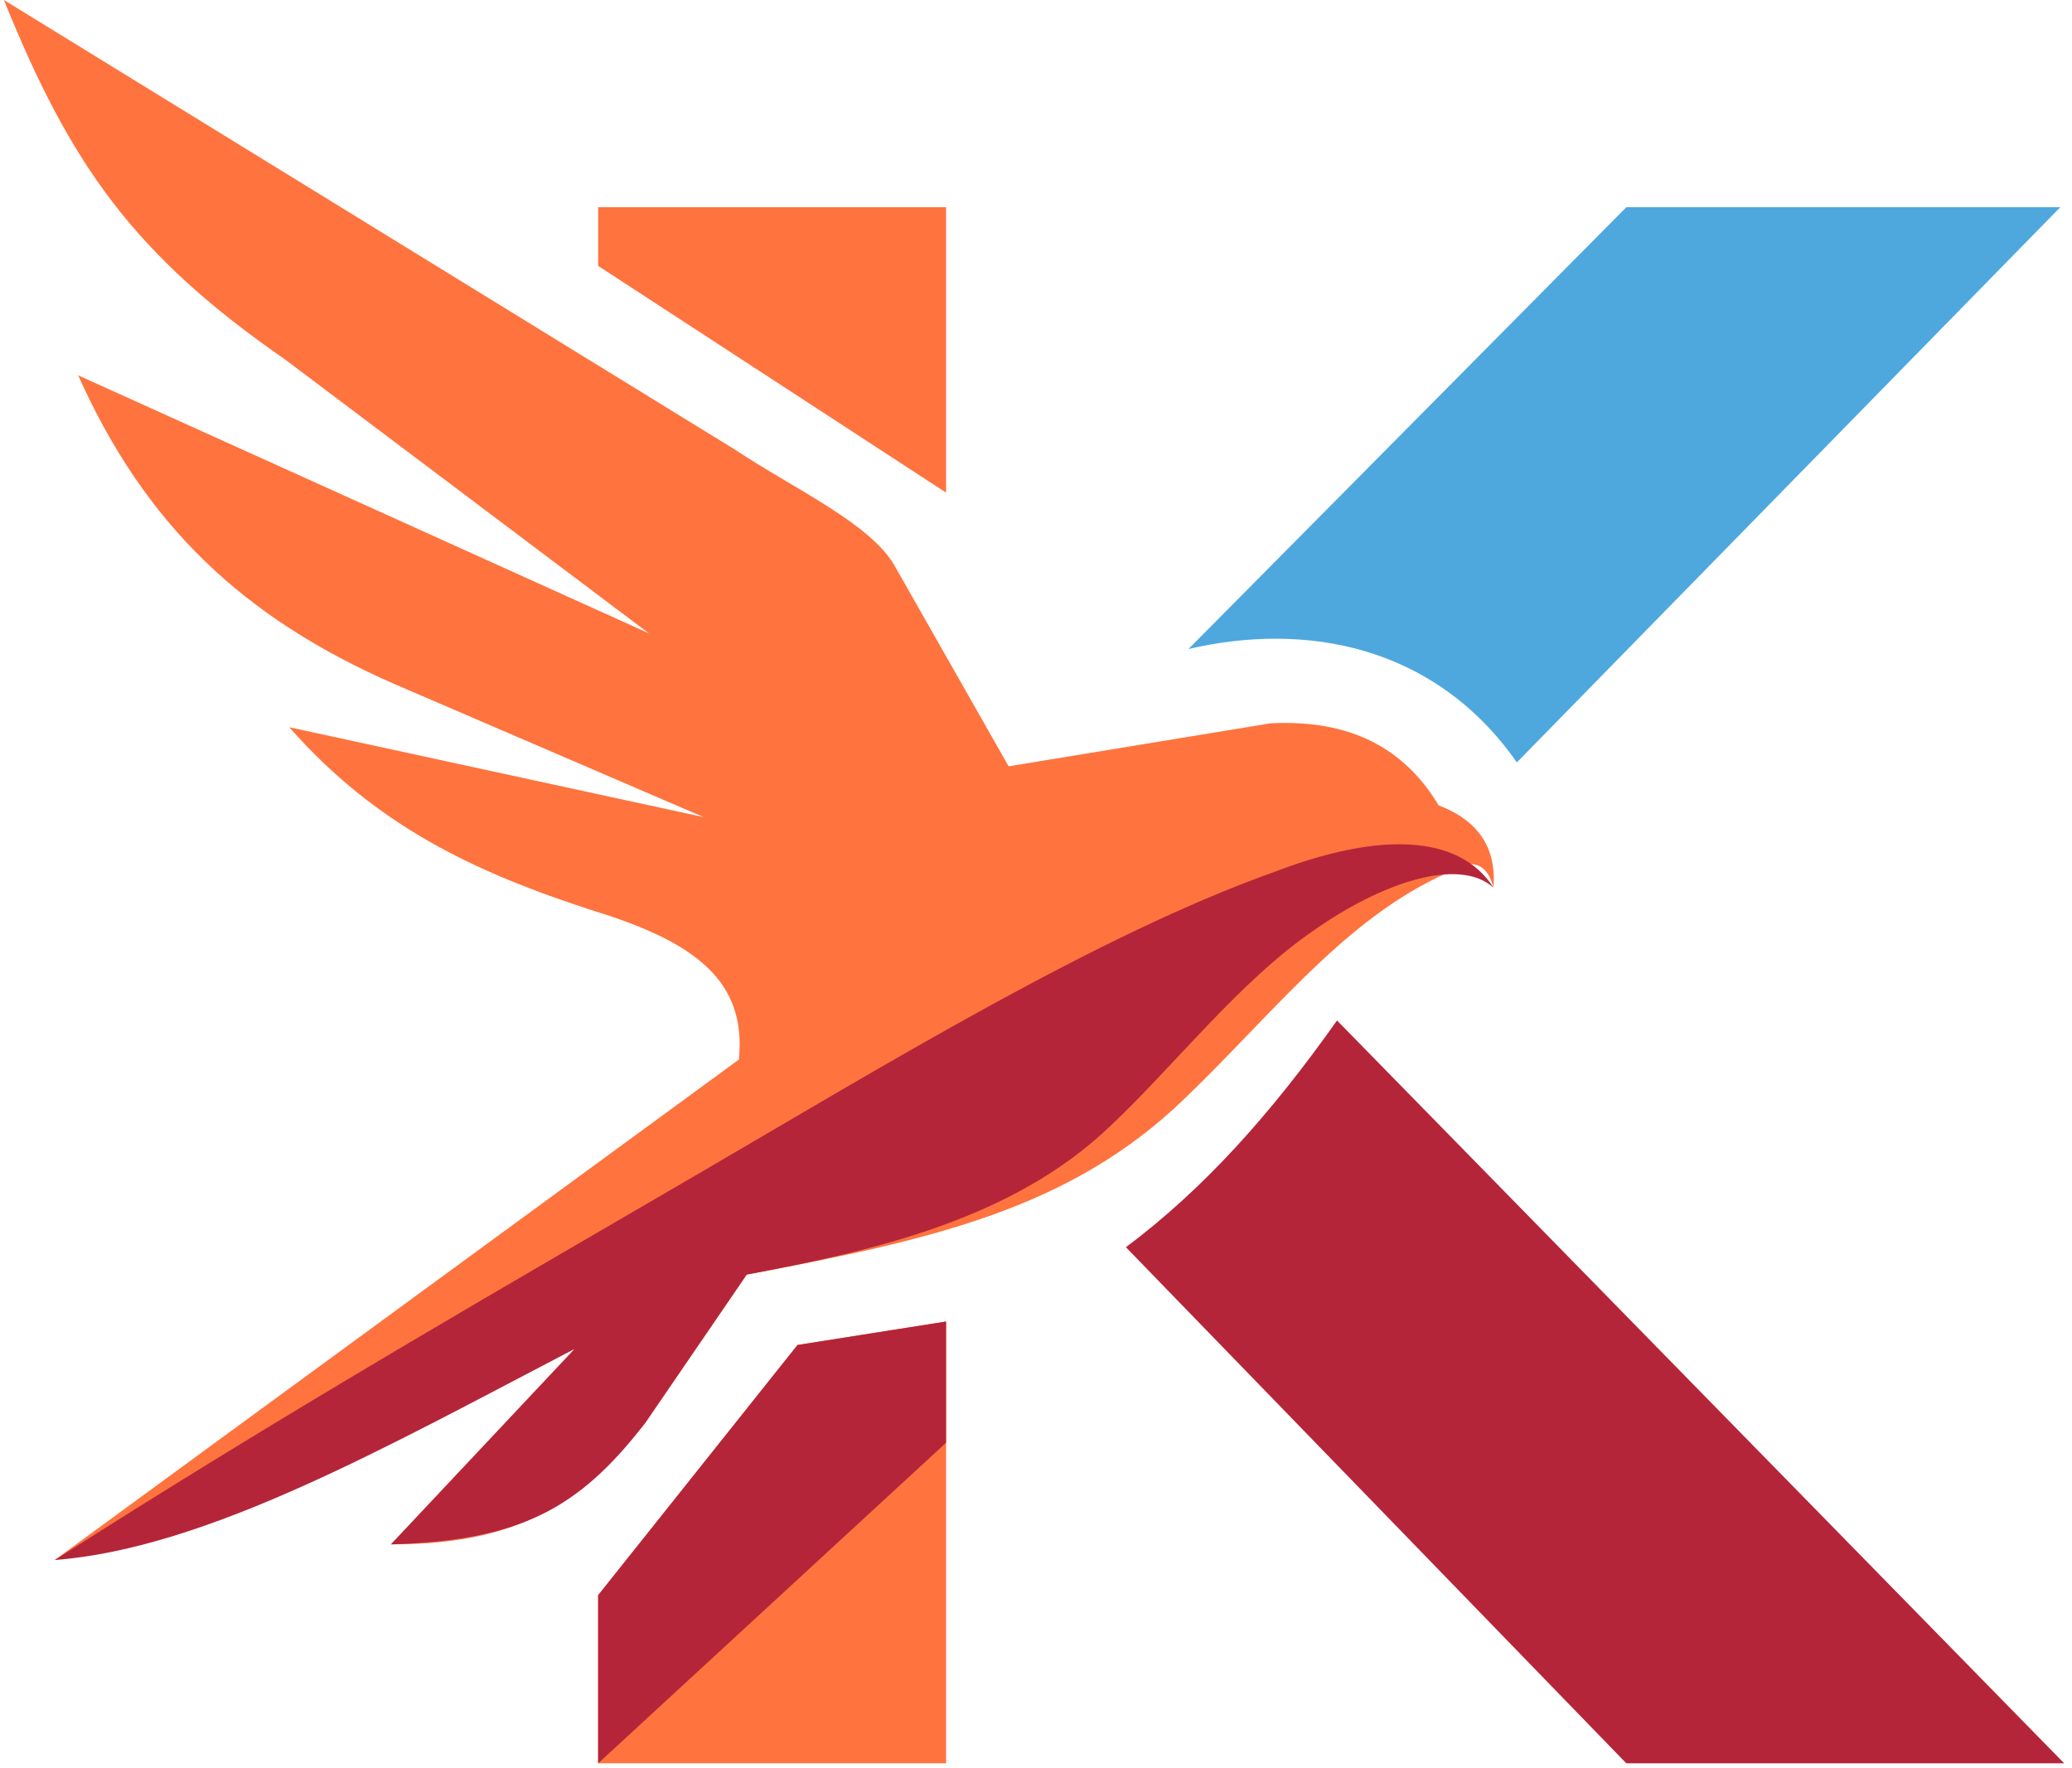
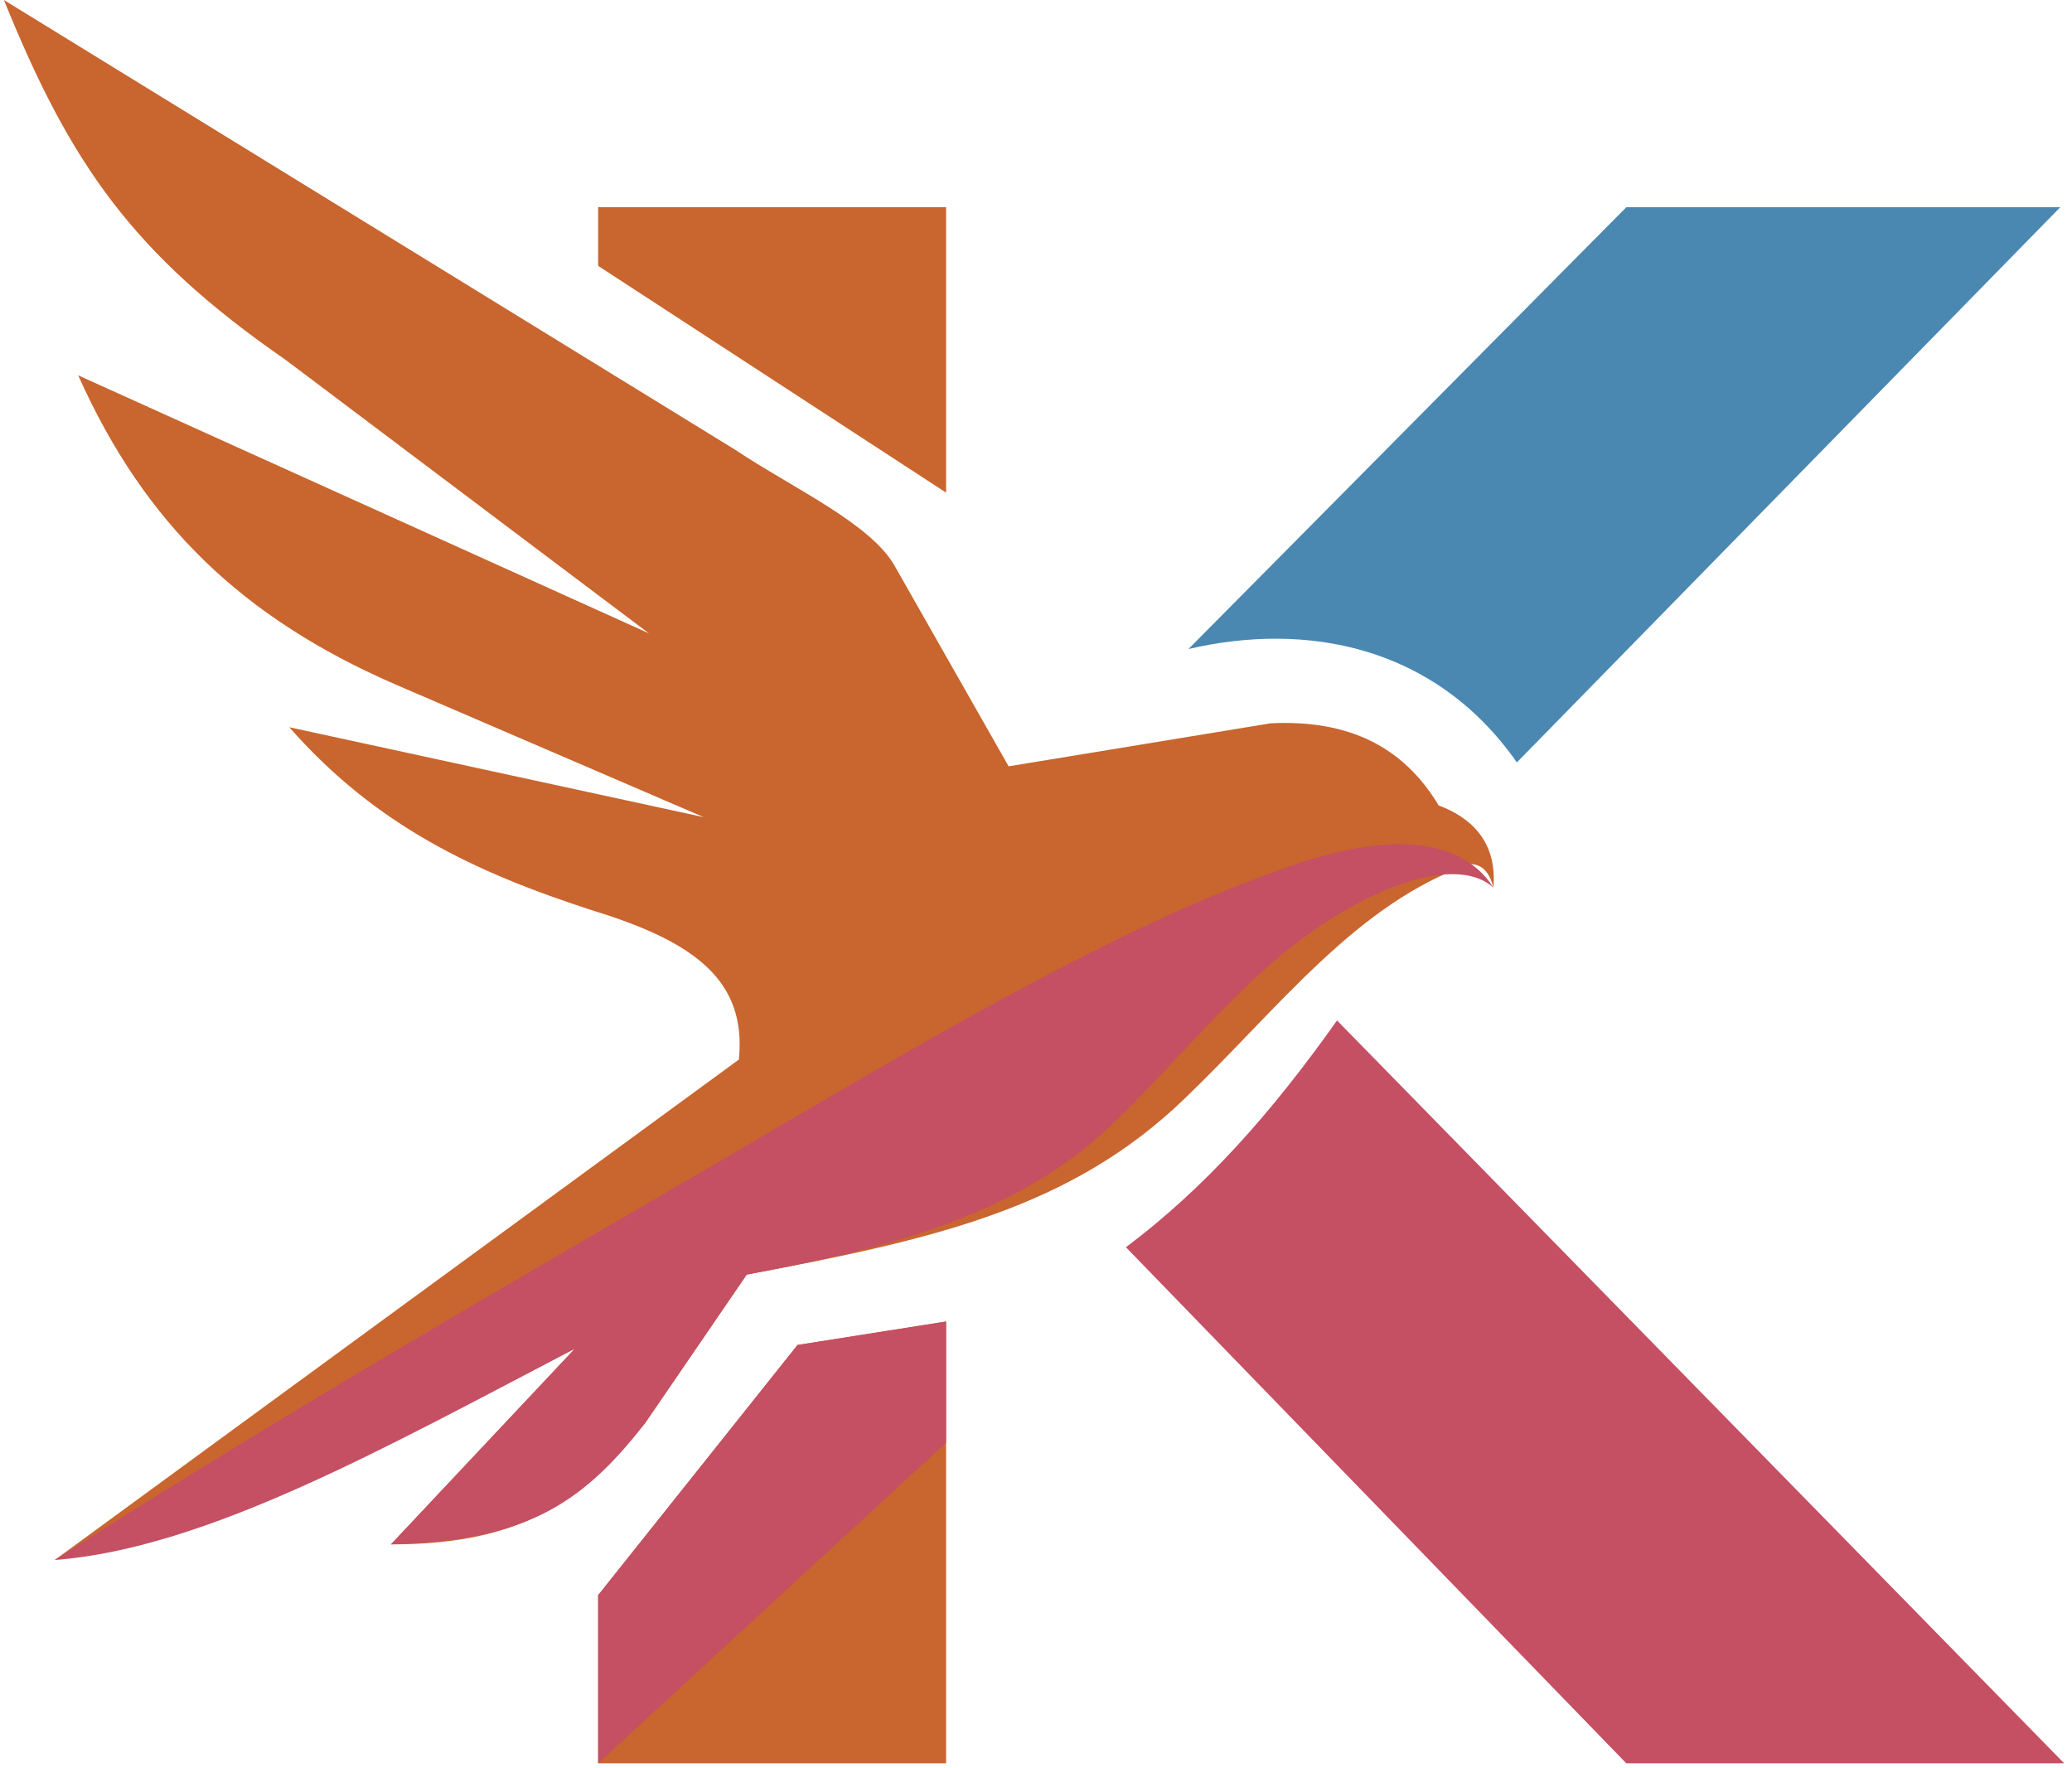
<svg xmlns="http://www.w3.org/2000/svg" viewBox="0 0 530 452">
-   <path fill="#4EA8DE" d="M304 166 416 53h111L388 195c-21-30-54-36-84-29Z" />
-   <path fill="#B52539" d="M342 261 528 451H416L288 319c20-15 37-34 54-58Z" />
-   <path fill="#FF733E" d="M153 53h89v73l-89-58Zm89 285v113h-89v-43l51-64Z" />
-   <path fill="#FF733E" d="M1 0c17 42 33 65 72 92l93 70L20 96c17 38 42 62 81 79l79 34-106-23c22 25 47 37 78 47 26 8 39 18 37 38L14 399l133-54-47 50c35 0 49-12 65-31l26-38c48-9 83-17 112-45 24-23 44-50 73-60 3 0 5 2 6 6 1-12-6-18-14-21-9-15-23-22-43-21l-67 11-29-51c-6-11-26-20-41-30Z" />
-   <path fill="#B52539" d="M14 399c61-39 117-71 165-99 48-28 102-61 147-77 26-10 47-10 56 4-9-8-29-1-46 11-19 13-36 35-52 50-25 24-61 32-93 38l-26 38c-17 22-32 30-65 31l47-50c-48 25-94 51-133 54Zm228-61v31l-89 82v-43l51-64Z" />
+   <path fill="#4A88B2" d="M304 166 416 53h111L388 195c-21-30-54-36-84-29Z" />
+   <path fill="#C54F63" d="M342 261 528 451H416L288 319c20-15 37-34 54-58Z" />
+   <path fill="#C9652E" d="M153 53h89v73l-89-58Zm89 285v113h-89v-43l51-64Z" />
+   <path fill="#C9652E" d="M1 0c17 42 33 65 72 92l93 70L20 96c17 38 42 62 81 79l79 34-106-23c22 25 47 37 78 47 26 8 39 18 37 38L14 399l133-54-47 50c35 0 49-12 65-31l26-38c48-9 83-17 112-45 24-23 44-50 73-60 3 0 5 2 6 6 1-12-6-18-14-21-9-15-23-22-43-21l-67 11-29-51c-6-11-26-20-41-30Z" />
+   <path fill="#C54F63" d="M14 399c61-39 117-71 165-99 48-28 102-61 147-77 26-10 47-10 56 4-9-8-29-1-46 11-19 13-36 35-52 50-25 24-61 32-93 38l-26 38c-17 22-32 30-65 31l47-50c-48 25-94 51-133 54Zm228-61v31l-89 82v-43l51-64Z" />
</svg>
